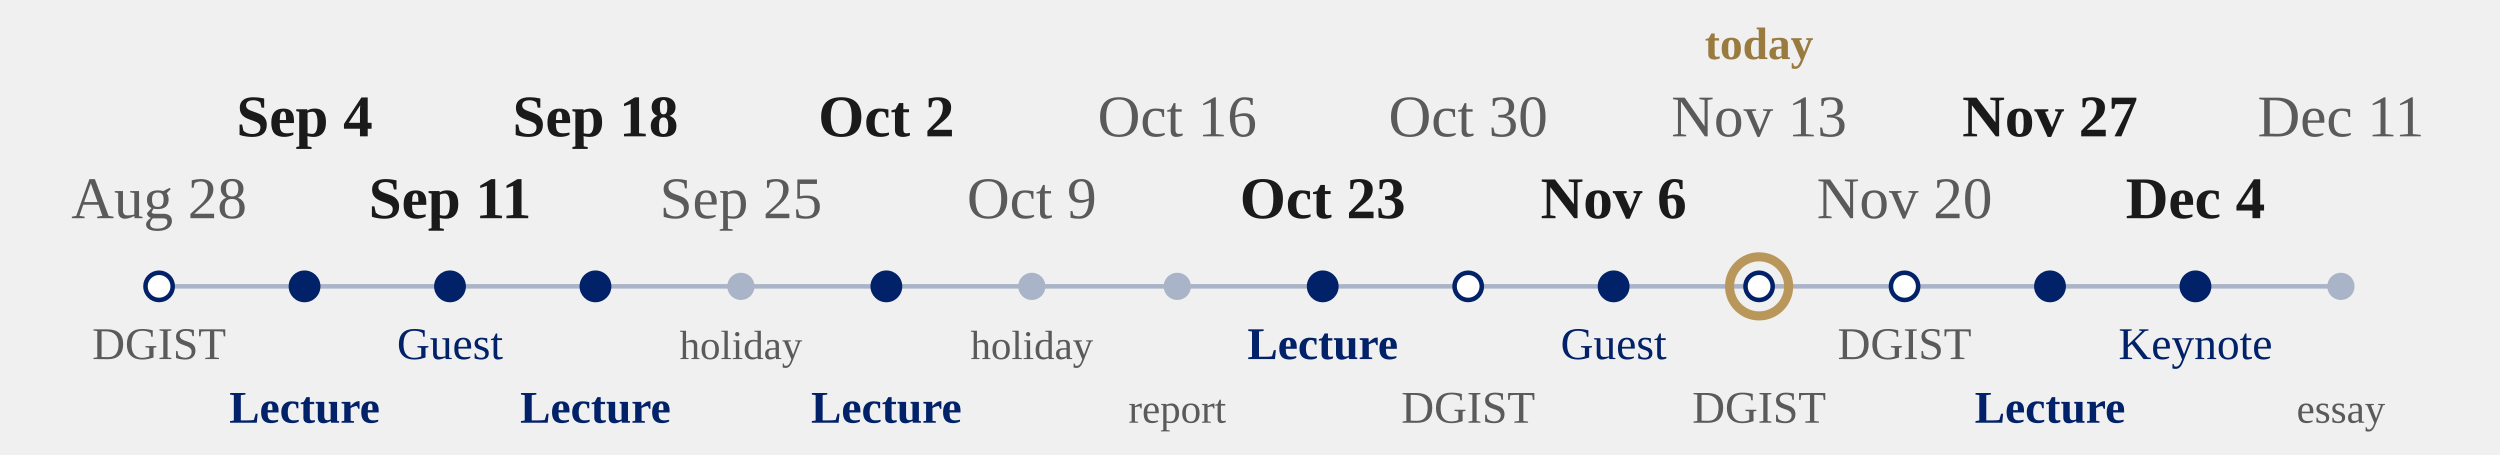
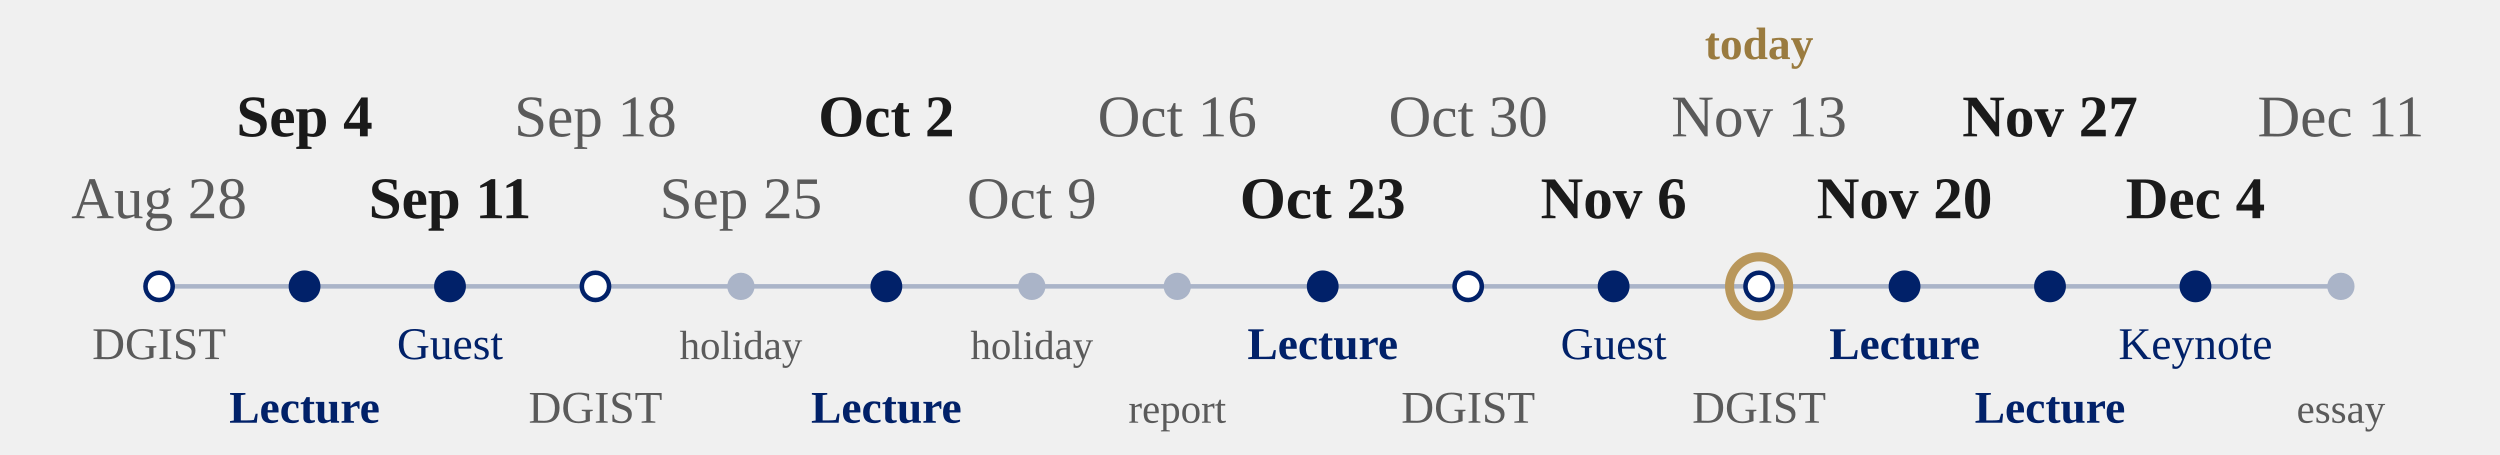
<svg xmlns="http://www.w3.org/2000/svg" viewBox="0 0 1100 200" class="semester-map-svg" role="img" aria-label="Semester timeline, week 12 highlighted" style="font-family:inherit">
  <line x1="70.0" y1="126" x2="1030.0" y2="126" stroke="#aab4c8" stroke-width="2" />
  <circle cx="70.0" cy="126" r="6" fill="#fff" stroke="#012169" stroke-width="2" />
  <text x="70.0" y="96" font-size="26" font-weight="400" text-anchor="middle" fill="#5a5a5a" class="date">Aug 28</text>
  <text x="70.0" y="158" font-size="20" text-anchor="middle" fill="#5a5a5a" class="tag">DGIST</text>
  <circle cx="134.0" cy="126" r="7" fill="#012169" />
  <text x="134.0" y="60" font-size="26" font-weight="700" text-anchor="middle" fill="#1a1a1a" class="date">Sep 4</text>
  <text x="134.0" y="186" font-size="20" font-weight="700" text-anchor="middle" fill="#012169" class="tag">Lecture</text>
  <circle cx="198.0" cy="126" r="7" fill="#012169" />
  <text x="198.0" y="96" font-size="26" font-weight="700" text-anchor="middle" fill="#1a1a1a" class="date">Sep 11</text>
  <text x="198.0" y="158" font-size="20" text-anchor="middle" fill="#012169" class="tag">Guest</text>
-   <circle cx="262.0" cy="126" r="7" fill="#012169" />
-   <text x="262.0" y="60" font-size="26" font-weight="700" text-anchor="middle" fill="#1a1a1a" class="date">Sep 18</text>
-   <text x="262.0" y="186" font-size="20" font-weight="700" text-anchor="middle" fill="#012169" class="tag">Lecture</text>
+   <circle cx="262.0" cy="126" r="6" fill="#fff" stroke="#012169" stroke-width="2" />
+   <text x="262.0" y="60" font-size="26" font-weight="400" text-anchor="middle" fill="#5a5a5a" class="date">Sep 18</text>
+   <text x="262.0" y="186" font-size="20" text-anchor="middle" fill="#5a5a5a" class="tag">DGIST</text>
  <circle cx="326.0" cy="126" r="6" fill="#aab4c8" />
  <text x="326.0" y="96" font-size="26" font-weight="400" text-anchor="middle" fill="#5a5a5a" class="date">Sep 25</text>
  <text x="326.0" y="158" font-size="18" text-anchor="middle" fill="#5a5a5a" class="tag">holiday</text>
  <circle cx="390.0" cy="126" r="7" fill="#012169" />
  <text x="390.0" y="60" font-size="26" font-weight="700" text-anchor="middle" fill="#1a1a1a" class="date">Oct 2</text>
  <text x="390.0" y="186" font-size="20" font-weight="700" text-anchor="middle" fill="#012169" class="tag">Lecture</text>
  <circle cx="454.0" cy="126" r="6" fill="#aab4c8" />
  <text x="454.0" y="96" font-size="26" font-weight="400" text-anchor="middle" fill="#5a5a5a" class="date">Oct 9</text>
  <text x="454.0" y="158" font-size="18" text-anchor="middle" fill="#5a5a5a" class="tag">holiday</text>
  <circle cx="518.0" cy="126" r="6" fill="#aab4c8" />
  <text x="518.0" y="60" font-size="26" font-weight="400" text-anchor="middle" fill="#5a5a5a" class="date">Oct 16</text>
  <text x="518.0" y="186" font-size="18" text-anchor="middle" fill="#5a5a5a" class="tag">report</text>
  <circle cx="582.0" cy="126" r="7" fill="#012169" />
  <text x="582.0" y="96" font-size="26" font-weight="700" text-anchor="middle" fill="#1a1a1a" class="date">Oct 23</text>
  <text x="582.0" y="158" font-size="20" font-weight="700" text-anchor="middle" fill="#012169" class="tag">Lecture</text>
  <circle cx="646.0" cy="126" r="6" fill="#fff" stroke="#012169" stroke-width="2" />
  <text x="646.0" y="60" font-size="26" font-weight="400" text-anchor="middle" fill="#5a5a5a" class="date">Oct 30</text>
  <text x="646.0" y="186" font-size="20" text-anchor="middle" fill="#5a5a5a" class="tag">DGIST</text>
  <circle cx="710.0" cy="126" r="7" fill="#012169" />
  <text x="710.0" y="96" font-size="26" font-weight="700" text-anchor="middle" fill="#1a1a1a" class="date">Nov 6</text>
  <text x="710.0" y="158" font-size="20" text-anchor="middle" fill="#012169" class="tag">Guest</text>
  <circle cx="774.0" cy="126" r="6" fill="#fff" stroke="#012169" stroke-width="2" />
  <circle cx="774.0" cy="126" r="13" fill="none" stroke="#B9975B" stroke-width="4" class="today-ring" />
  <text x="774.0" y="26" font-size="20" font-weight="700" text-anchor="middle" fill="#9A7B3F" class="today-tag">today</text>
  <text x="774.0" y="60" font-size="26" font-weight="400" text-anchor="middle" fill="#5a5a5a" class="date">Nov 13</text>
  <text x="774.0" y="186" font-size="20" text-anchor="middle" fill="#5a5a5a" class="tag">DGIST</text>
-   <circle cx="838.0" cy="126" r="6" fill="#fff" stroke="#012169" stroke-width="2" />
-   <text x="838.0" y="96" font-size="26" font-weight="400" text-anchor="middle" fill="#5a5a5a" class="date">Nov 20</text>
-   <text x="838.0" y="158" font-size="20" text-anchor="middle" fill="#5a5a5a" class="tag">DGIST</text>
+   <circle cx="838.0" cy="126" r="7" fill="#012169" />
+   <text x="838.0" y="96" font-size="26" font-weight="700" text-anchor="middle" fill="#1a1a1a" class="date">Nov 20</text>
+   <text x="838.0" y="158" font-size="20" font-weight="700" text-anchor="middle" fill="#012169" class="tag">Lecture</text>
  <circle cx="902.0" cy="126" r="7" fill="#012169" />
  <text x="902.0" y="60" font-size="26" font-weight="700" text-anchor="middle" fill="#1a1a1a" class="date">Nov 27</text>
  <text x="902.0" y="186" font-size="20" font-weight="700" text-anchor="middle" fill="#012169" class="tag">Lecture</text>
  <circle cx="966.0" cy="126" r="7" fill="#012169" />
  <text x="966.0" y="96" font-size="26" font-weight="700" text-anchor="middle" fill="#1a1a1a" class="date">Dec 4</text>
  <text x="966.0" y="158" font-size="20" text-anchor="middle" fill="#012169" class="tag">Keynote</text>
  <circle cx="1030.0" cy="126" r="6" fill="#aab4c8" />
  <text x="1030.0" y="60" font-size="26" font-weight="400" text-anchor="middle" fill="#5a5a5a" class="date">Dec 11</text>
  <text x="1030.0" y="186" font-size="18" text-anchor="middle" fill="#5a5a5a" class="tag">essay</text>
</svg>
